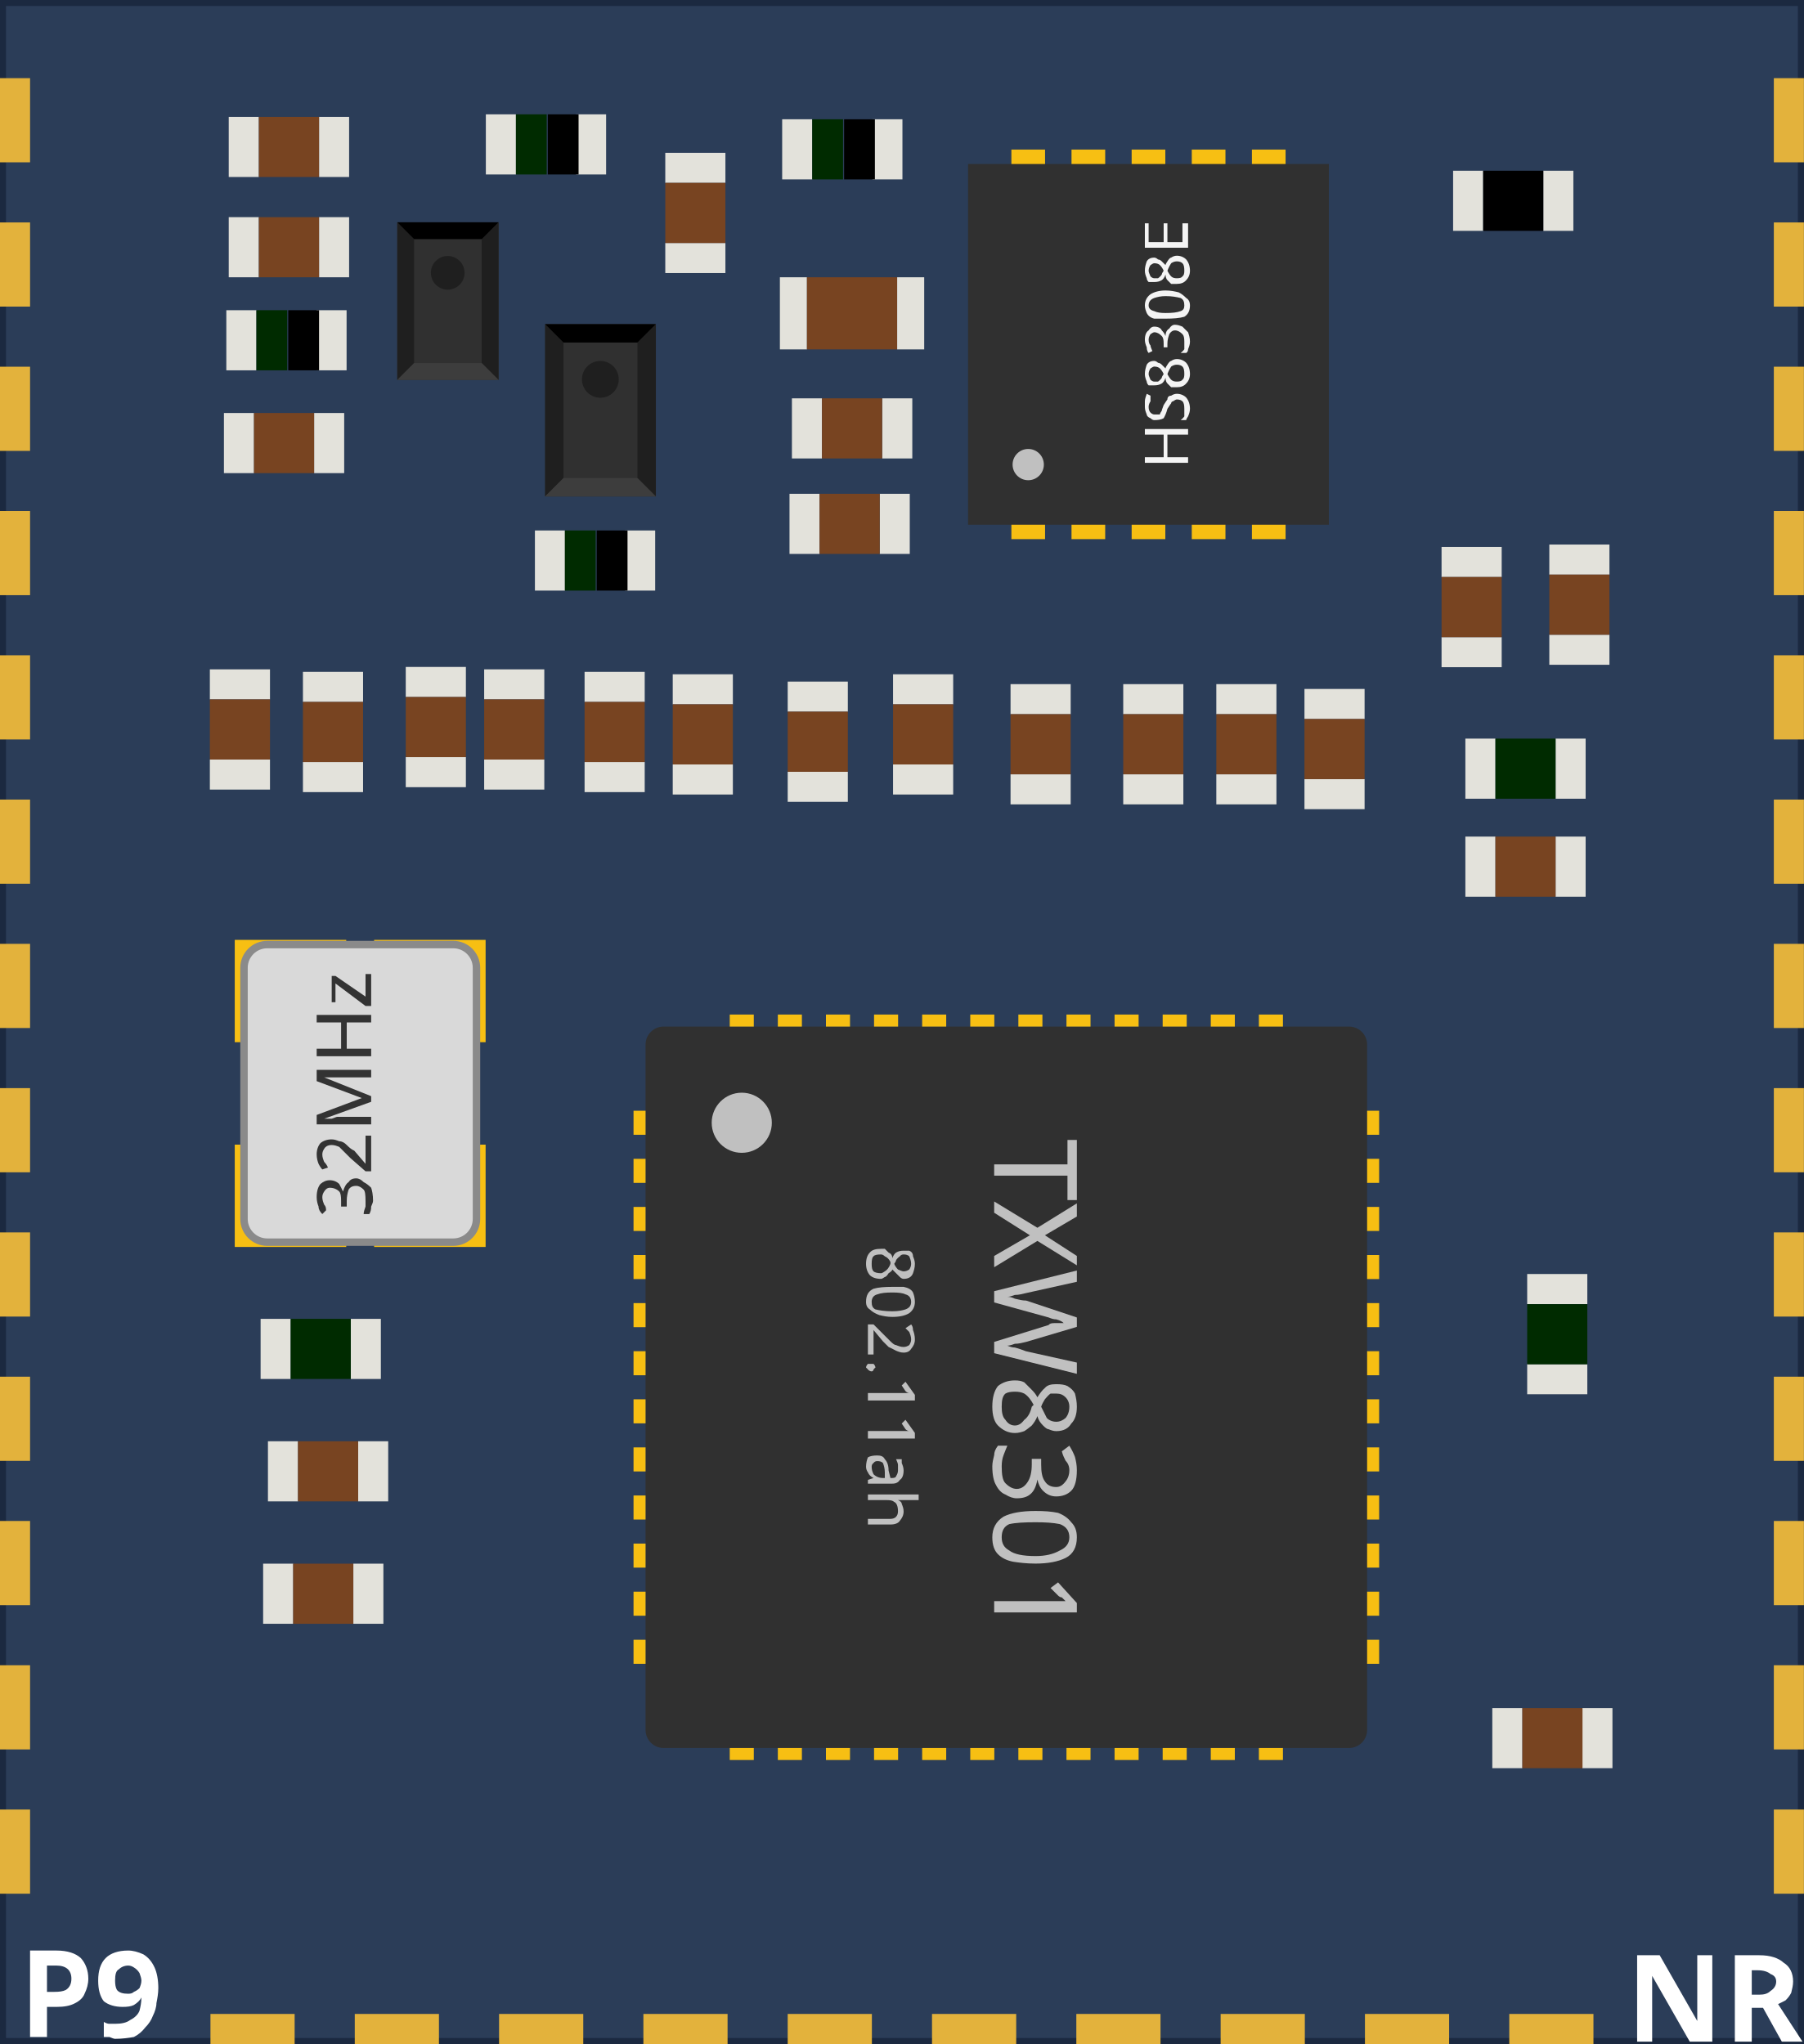
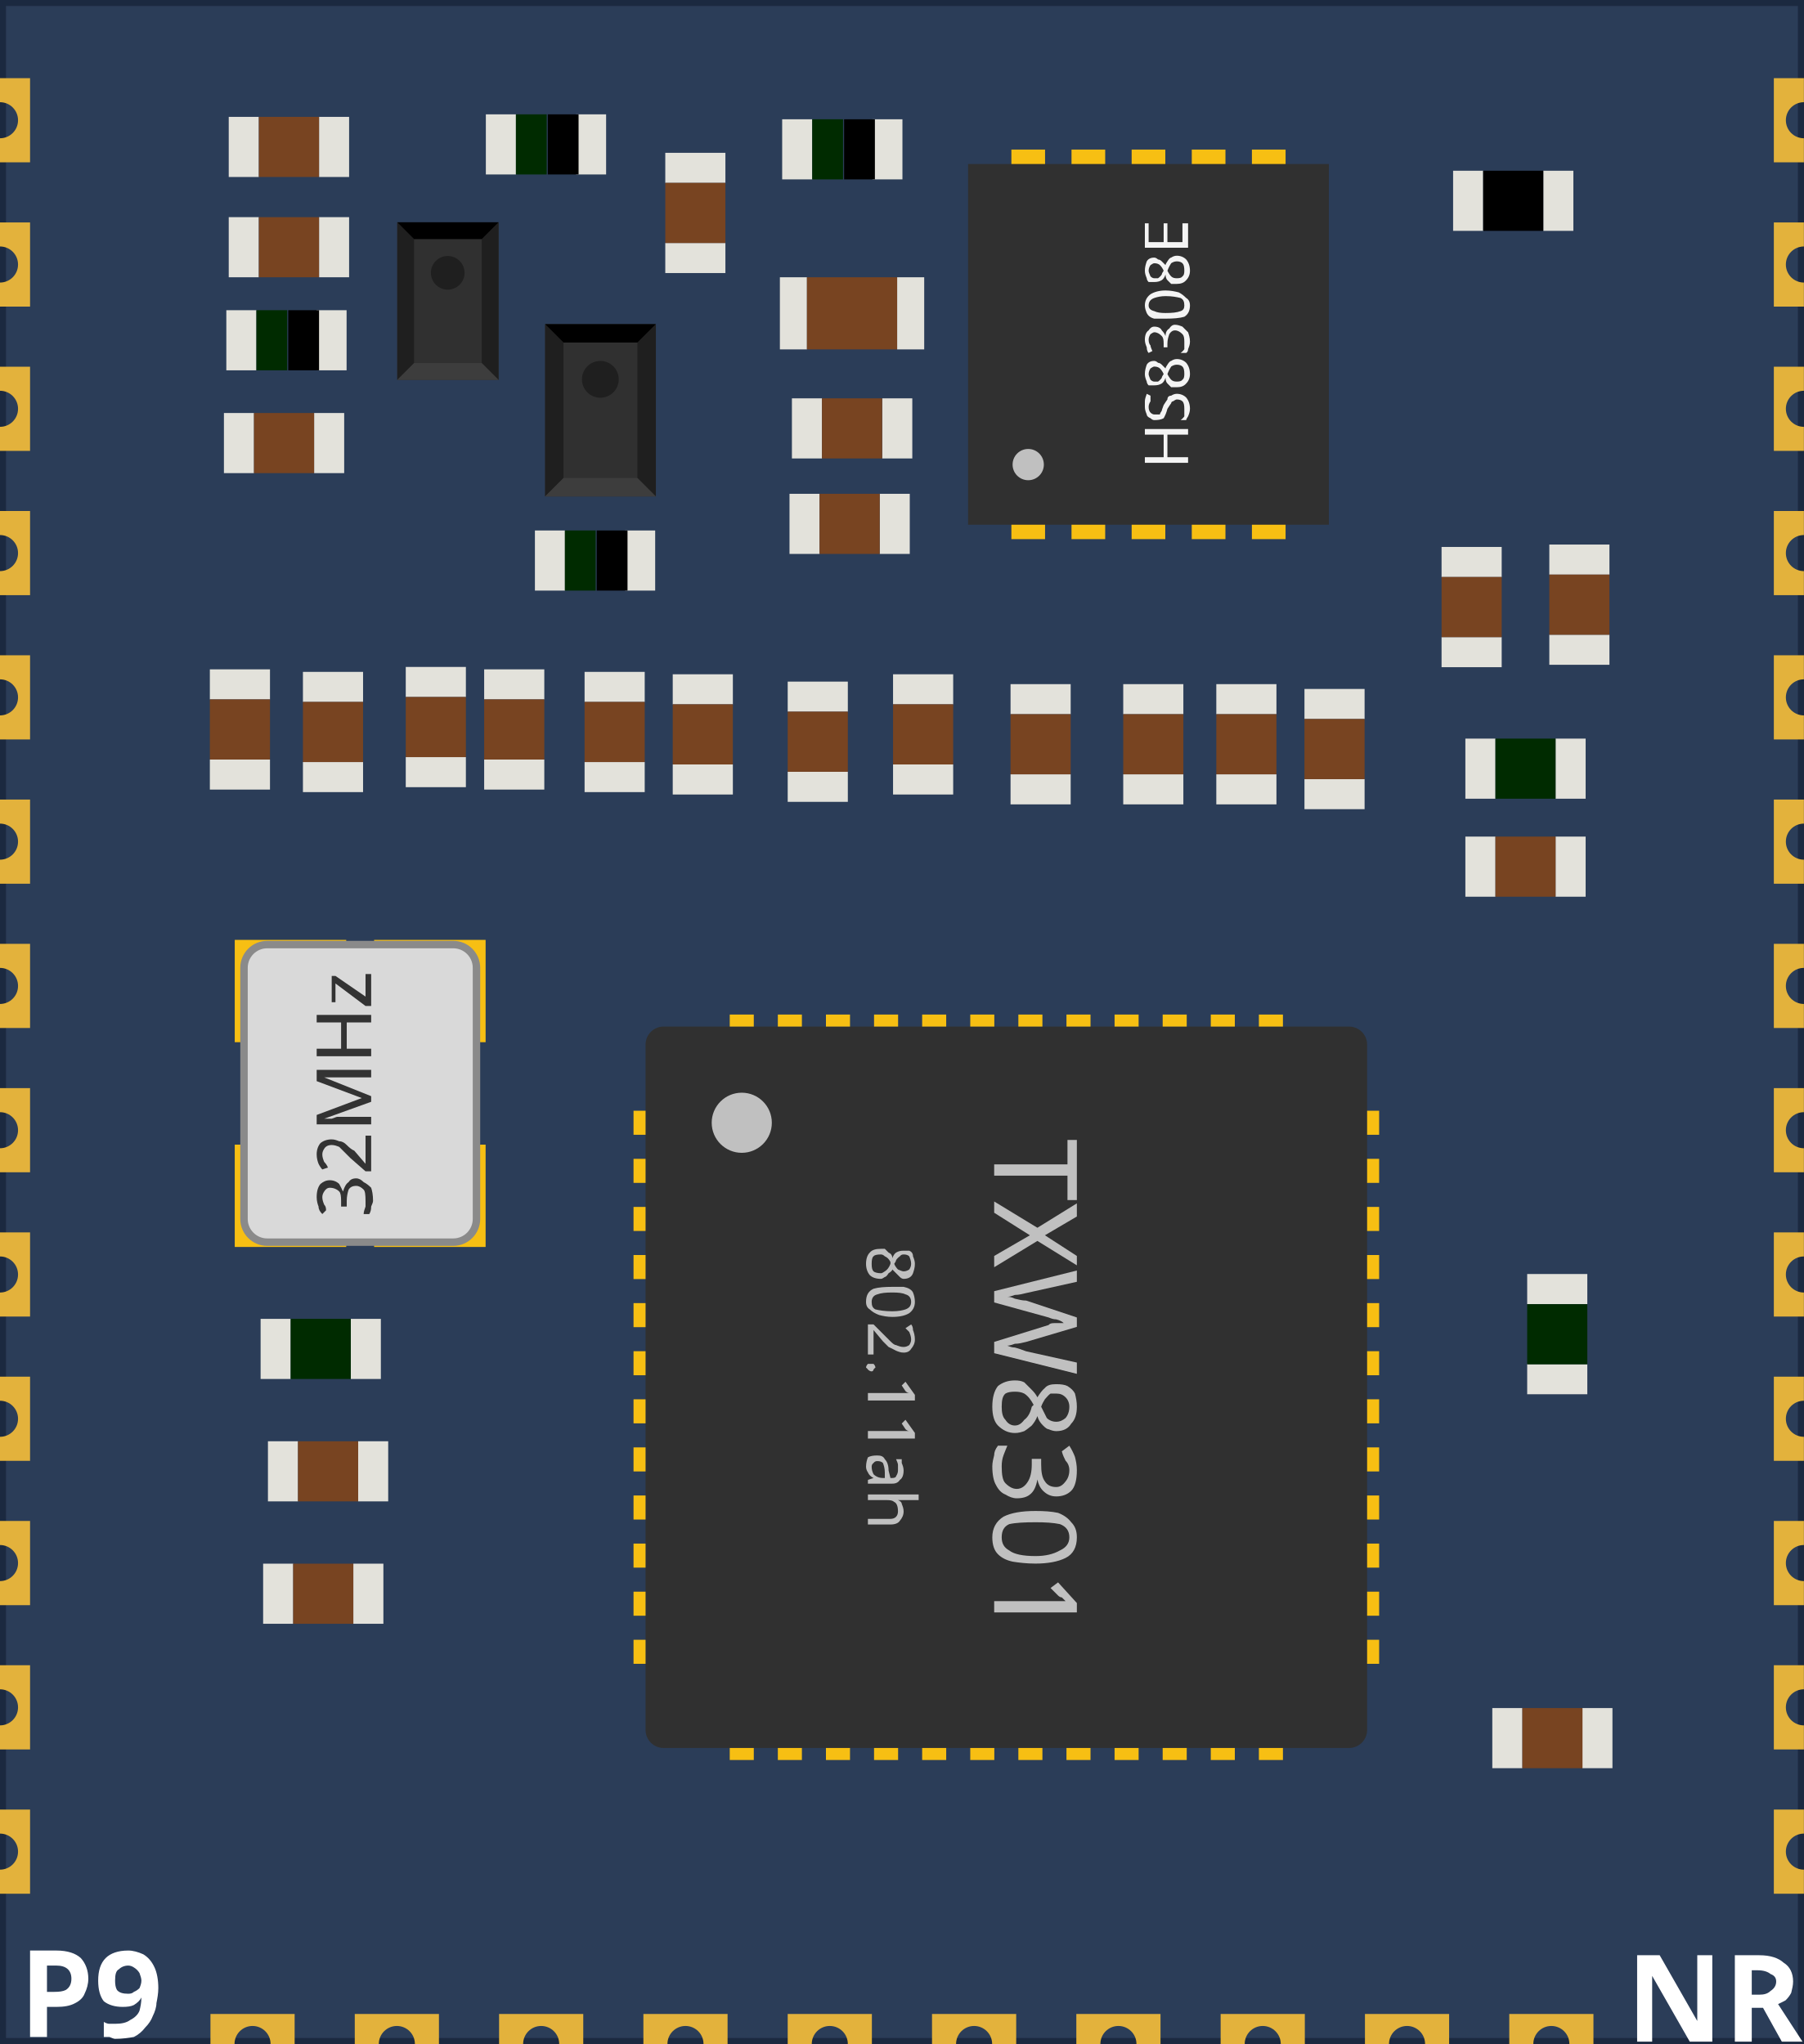
<svg xmlns="http://www.w3.org/2000/svg" width="15mm" height="17mm" viewBox="0 0 15 17">
  <g id="icon">
    <rect x="0" y="0" width="15" height="17" fill="#2b3d58" stroke="#1b2940" stroke-width="0.1" />
-     <rect x="0" y="0.65" width="0.25" height="0.7" fill="#e3b23c" />
-     <rect x="14.75" y="0.65" width="0.25" height="0.7" fill="#e3b23c" />
-     <rect x="0" y="1.85" width="0.25" height="0.7" fill="#e3b23c" />
-     <rect x="14.75" y="1.85" width="0.25" height="0.7" fill="#e3b23c" />
-     <rect x="0" y="3.05" width="0.25" height="0.7" fill="#e3b23c" />
-     <rect x="14.75" y="3.05" width="0.25" height="0.7" fill="#e3b23c" />
-     <rect x="0" y="4.25" width="0.25" height="0.7" fill="#e3b23c" />
-     <rect x="14.75" y="4.25" width="0.25" height="0.7" fill="#e3b23c" />
-     <rect x="0" y="5.45" width="0.25" height="0.7" fill="#e3b23c" />
-     <rect x="14.75" y="5.45" width="0.25" height="0.7" fill="#e3b23c" />
-     <rect x="0" y="6.65" width="0.25" height="0.7" fill="#e3b23c" />
-     <rect x="14.75" y="6.65" width="0.25" height="0.7" fill="#e3b23c" />
-     <rect x="0" y="7.85" width="0.25" height="0.7" fill="#e3b23c" />
-     <rect x="14.75" y="7.85" width="0.25" height="0.7" fill="#e3b23c" />
-     <rect x="0" y="9.05" width="0.25" height="0.7" fill="#e3b23c" />
-     <rect x="14.75" y="9.05" width="0.25" height="0.7" fill="#e3b23c" />
-     <rect x="0" y="10.25" width="0.25" height="0.7" fill="#e3b23c" />
-     <rect x="14.75" y="10.25" width="0.25" height="0.7" fill="#e3b23c" />
-     <rect x="0" y="11.45" width="0.25" height="0.7" fill="#e3b23c" />
-     <rect x="14.75" y="11.45" width="0.25" height="0.7" fill="#e3b23c" />
-     <rect x="0" y="12.65" width="0.25" height="0.7" fill="#e3b23c" />
-     <rect x="14.75" y="12.65" width="0.25" height="0.7" fill="#e3b23c" />
-     <rect x="0" y="13.85" width="0.25" height="0.7" fill="#e3b23c" />
-     <rect x="14.75" y="13.85" width="0.25" height="0.7" fill="#e3b23c" />
-     <rect x="0" y="15.05" width="0.25" height="0.7" fill="#e3b23c" />
-     <rect x="14.75" y="15.05" width="0.25" height="0.7" fill="#e3b23c" />
-     <rect x="1.75" y="16.75" width="0.7" height="0.25" fill="#e3b23c" />
-     <rect x="2.95" y="16.75" width="0.7" height="0.25" fill="#e3b23c" />
-     <rect x="4.15" y="16.75" width="0.7" height="0.25" fill="#e3b23c" />
-     <rect x="5.35" y="16.75" width="0.7" height="0.25" fill="#e3b23c" />
-     <rect x="6.55" y="16.75" width="0.7" height="0.25" fill="#e3b23c" />
-     <rect x="7.75" y="16.75" width="0.7" height="0.25" fill="#e3b23c" />
-     <rect x="8.95" y="16.75" width="0.7" height="0.25" fill="#e3b23c" />
-     <rect x="10.15" y="16.75" width="0.7" height="0.25" fill="#e3b23c" />
-     <rect x="11.35" y="16.75" width="0.7" height="0.25" fill="#e3b23c" />
-     <rect x="12.55" y="16.75" width="0.7" height="0.25" fill="#e3b23c" />
+     <path d="M 0.25,0.65 H 0 v 0.2 a 0.15,0.15 0 0 1 0,0.3 v 0.2 h 0.25 z" fill="#e3b23c" />
+     <path d="M 14.75,0.65 H 15 v 0.2 a 0.15,0.15 0 0 0 0,0.3 v 0.2 h -0.25 z" fill="#e3b23c" />
+     <path d="M 0.25,1.85 H 0 v 0.2 a 0.15,0.15 0 0 1 0,0.3 v 0.2 h 0.25 z" fill="#e3b23c" />
+     <path d="M 14.75,1.85 H 15 v 0.2 a 0.15,0.15 0 0 0 0,0.3 v 0.2 h -0.25 z" fill="#e3b23c" />
+     <path d="M 0.25,3.05 H 0 v 0.2 a 0.15,0.15 0 0 1 0,0.3 v 0.2 h 0.25 z" fill="#e3b23c" />
+     <path d="M 14.75,3.05 H 15 v 0.2 a 0.15,0.15 0 0 0 0,0.3 v 0.2 h -0.25 z" fill="#e3b23c" />
+     <path d="M 0.25,4.25 H 0 v 0.2 a 0.15,0.15 0 0 1 0,0.3 v 0.2 h 0.25 z" fill="#e3b23c" />
+     <path d="M 14.75,4.25 H 15 v 0.2 a 0.15,0.15 0 0 0 0,0.3 v 0.2 h -0.25 z" fill="#e3b23c" />
+     <path d="M 0.25,5.45 H 0 v 0.2 a 0.15,0.15 0 0 1 0,0.3 v 0.2 h 0.25 z" fill="#e3b23c" />
+     <path d="M 14.75,5.45 H 15 v 0.2 a 0.15,0.15 0 0 0 0,0.3 v 0.2 h -0.25 z" fill="#e3b23c" />
+     <path d="M 0.25,6.65 H 0 v 0.2 a 0.15,0.15 0 0 1 0,0.3 v 0.2 h 0.25 z" fill="#e3b23c" />
+     <path d="M 14.75,6.65 H 15 v 0.2 a 0.15,0.15 0 0 0 0,0.3 v 0.2 h -0.25 z" fill="#e3b23c" />
+     <path d="M 0.25,7.85 H 0 v 0.2 a 0.15,0.15 0 0 1 0,0.3 v 0.2 h 0.25 z" fill="#e3b23c" />
+     <path d="M 14.75,7.85 H 15 v 0.2 a 0.15,0.15 0 0 0 0,0.3 v 0.2 h -0.25 z" fill="#e3b23c" />
+     <path d="M 0.25,9.05 H 0 v 0.2 a 0.15,0.15 0 0 1 0,0.3 v 0.2 h 0.25 z" fill="#e3b23c" />
+     <path d="M 14.75,9.05 H 15 v 0.2 a 0.15,0.15 0 0 0 0,0.3 v 0.2 h -0.25 z" fill="#e3b23c" />
+     <path d="M 0.25,10.25 H 0 v 0.2 a 0.15,0.15 0 0 1 0,0.3 v 0.2 h 0.25 z" fill="#e3b23c" />
+     <path d="M 14.75,10.25 H 15 v 0.2 a 0.15,0.15 0 0 0 0,0.3 v 0.2 h -0.25 z" fill="#e3b23c" />
+     <path d="M 0.25,11.45 H 0 v 0.2 a 0.15,0.15 0 0 1 0,0.3 v 0.2 h 0.25 z" fill="#e3b23c" />
+     <path d="M 14.75,11.45 H 15 v 0.2 a 0.15,0.15 0 0 0 0,0.3 v 0.2 h -0.25 z" fill="#e3b23c" />
+     <path d="M 0.25,12.65 H 0 v 0.2 a 0.15,0.15 0 0 1 0,0.3 v 0.2 h 0.25 z" fill="#e3b23c" />
+     <path d="M 14.75,12.65 H 15 v 0.2 a 0.15,0.15 0 0 0 0,0.3 v 0.2 h -0.25 z" fill="#e3b23c" />
+     <path d="M 0.25,13.85 H 0 v 0.2 a 0.15,0.15 0 0 1 0,0.3 v 0.2 h 0.25 z" fill="#e3b23c" />
+     <path d="M 14.75,13.85 H 15 v 0.2 a 0.15,0.15 0 0 0 0,0.3 v 0.2 h -0.25 z" fill="#e3b23c" />
+     <path d="M 0.25,15.05 H 0 v 0.2 a 0.15,0.15 0 0 1 0,0.3 v 0.2 h 0.25 z" fill="#e3b23c" />
+     <path d="M 14.75,15.05 H 15 v 0.2 a 0.15,0.15 0 0 0 0,0.3 v 0.2 h -0.25 z" fill="#e3b23c" />
+     <path d="M 1.75,16.75 V 17 h 0.2 a 0.15,0.15 0 0 1 0.3,0 h 0.2 v -0.25 z" fill="#e3b23c" />
+     <path d="M 2.95,16.75 V 17 h 0.2 a 0.15,0.15 0 0 1 0.3,0 h 0.2 v -0.25 z" fill="#e3b23c" />
+     <path d="M 4.15,16.75 V 17 h 0.2 a 0.15,0.15 0 0 1 0.3,0 h 0.2 v -0.25 z" fill="#e3b23c" />
+     <path d="M 5.35,16.75 V 17 h 0.2 a 0.15,0.15 0 0 1 0.3,0 h 0.2 v -0.25 z" fill="#e3b23c" />
+     <path d="M 6.55,16.75 V 17 h 0.2 a 0.15,0.15 0 0 1 0.3,0 h 0.2 v -0.25 z" fill="#e3b23c" />
+     <path d="M 7.75,16.75 V 17 h 0.2 a 0.15,0.15 0 0 1 0.3,0 h 0.2 v -0.25 z" fill="#e3b23c" />
+     <path d="M 8.95,16.75 V 17 h 0.2 a 0.15,0.15 0 0 1 0.3,0 h 0.2 v -0.25 z" fill="#e3b23c" />
+     <path d="M 10.15,16.75 V 17 h 0.2 a 0.15,0.15 0 0 1 0.3,0 h 0.2 v -0.25 z" fill="#e3b23c" />
+     <path d="M 11.35,16.75 V 17 h 0.2 a 0.15,0.15 0 0 1 0.3,0 h 0.2 v -0.25 z" fill="#e3b23c" />
+     <path d="M 12.55,16.75 V 17 h 0.2 a 0.15,0.15 0 0 1 0.3,0 h 0.2 v -0.25 z" fill="#e3b23c" />
    <rect x="8.41" y="4.244" width="0.28" height="0.24" fill="#f7bf13" />
    <rect x="8.41" y="1.244" width="0.28" height="0.24" fill="#f7bf13" />
    <rect x="8.91" y="4.244" width="0.28" height="0.24" fill="#f7bf13" />
    <rect x="8.91" y="1.244" width="0.28" height="0.24" fill="#f7bf13" />
    <rect x="9.41" y="4.244" width="0.28" height="0.24" fill="#f7bf13" />
    <rect x="9.41" y="1.244" width="0.28" height="0.24" fill="#f7bf13" />
    <rect x="9.91" y="4.244" width="0.28" height="0.24" fill="#f7bf13" />
    <rect x="9.91" y="1.244" width="0.28" height="0.24" fill="#f7bf13" />
    <rect x="10.41" y="4.244" width="0.28" height="0.24" fill="#f7bf13" />
    <rect x="10.41" y="1.244" width="0.28" height="0.24" fill="#f7bf13" />
    <rect x="8.05" y="1.364" width="3" height="3" fill="#303030" />
    <circle cx="8.55" cy="3.864" r="0.13" fill="#c0c0c0" />
    <rect x="5.368" y="8.538" width="6" height="6" fill="#303030" rx="0.15" />
    <rect x="11.368" y="9.238" width="0.1" height="0.2" fill="#f7bf13" />
    <rect x="5.268" y="9.238" width="0.1" height="0.2" fill="#f7bf13" />
    <rect x="10.468" y="8.438" width="0.2" height="0.1" fill="#f7bf13" />
    <rect x="10.468" y="14.538" width="0.2" height="0.1" fill="#f7bf13" />
    <rect x="11.368" y="9.638" width="0.1" height="0.2" fill="#f7bf13" />
    <rect x="5.268" y="9.638" width="0.1" height="0.2" fill="#f7bf13" />
    <rect x="10.068" y="8.438" width="0.2" height="0.1" fill="#f7bf13" />
    <rect x="10.068" y="14.538" width="0.2" height="0.1" fill="#f7bf13" />
    <rect x="11.368" y="10.038" width="0.1" height="0.2" fill="#f7bf13" />
    <rect x="5.268" y="10.038" width="0.1" height="0.2" fill="#f7bf13" />
    <rect x="9.668" y="8.438" width="0.2" height="0.1" fill="#f7bf13" />
    <rect x="9.668" y="14.538" width="0.2" height="0.1" fill="#f7bf13" />
    <rect x="11.368" y="10.438" width="0.1" height="0.2" fill="#f7bf13" />
    <rect x="5.268" y="10.438" width="0.1" height="0.2" fill="#f7bf13" />
    <rect x="9.268" y="8.438" width="0.2" height="0.1" fill="#f7bf13" />
    <rect x="9.268" y="14.538" width="0.2" height="0.1" fill="#f7bf13" />
    <rect x="11.368" y="10.838" width="0.1" height="0.2" fill="#f7bf13" />
    <rect x="5.268" y="10.838" width="0.1" height="0.2" fill="#f7bf13" />
    <rect x="8.868" y="8.438" width="0.2" height="0.1" fill="#f7bf13" />
    <rect x="8.868" y="14.538" width="0.2" height="0.1" fill="#f7bf13" />
    <rect x="11.368" y="11.238" width="0.1" height="0.2" fill="#f7bf13" />
    <rect x="5.268" y="11.238" width="0.1" height="0.2" fill="#f7bf13" />
    <rect x="8.468" y="8.438" width="0.2" height="0.1" fill="#f7bf13" />
    <rect x="8.468" y="14.538" width="0.2" height="0.1" fill="#f7bf13" />
    <rect x="11.368" y="11.638" width="0.1" height="0.2" fill="#f7bf13" />
    <rect x="5.268" y="11.638" width="0.1" height="0.2" fill="#f7bf13" />
    <rect x="8.068" y="8.438" width="0.2" height="0.1" fill="#f7bf13" />
    <rect x="8.068" y="14.538" width="0.2" height="0.1" fill="#f7bf13" />
    <rect x="11.368" y="12.038" width="0.1" height="0.2" fill="#f7bf13" />
    <rect x="5.268" y="12.038" width="0.1" height="0.2" fill="#f7bf13" />
    <rect x="7.668" y="8.438" width="0.2" height="0.1" fill="#f7bf13" />
    <rect x="7.668" y="14.538" width="0.2" height="0.1" fill="#f7bf13" />
    <rect x="11.368" y="12.438" width="0.1" height="0.2" fill="#f7bf13" />
    <rect x="5.268" y="12.438" width="0.1" height="0.2" fill="#f7bf13" />
    <rect x="7.268" y="8.438" width="0.2" height="0.1" fill="#f7bf13" />
    <rect x="7.268" y="14.538" width="0.2" height="0.1" fill="#f7bf13" />
    <rect x="11.368" y="12.838" width="0.1" height="0.2" fill="#f7bf13" />
    <rect x="5.268" y="12.838" width="0.1" height="0.2" fill="#f7bf13" />
    <rect x="6.868" y="8.438" width="0.2" height="0.1" fill="#f7bf13" />
    <rect x="6.868" y="14.538" width="0.2" height="0.1" fill="#f7bf13" />
    <rect x="11.368" y="13.238" width="0.1" height="0.2" fill="#f7bf13" />
    <rect x="5.268" y="13.238" width="0.1" height="0.2" fill="#f7bf13" />
    <rect x="6.468" y="8.438" width="0.2" height="0.1" fill="#f7bf13" />
    <rect x="6.468" y="14.538" width="0.2" height="0.1" fill="#f7bf13" />
    <rect x="11.368" y="13.638" width="0.1" height="0.2" fill="#f7bf13" />
    <rect x="5.268" y="13.638" width="0.1" height="0.2" fill="#f7bf13" />
    <rect x="6.068" y="8.438" width="0.2" height="0.1" fill="#f7bf13" />
    <rect x="6.068" y="14.538" width="0.2" height="0.1" fill="#f7bf13" />
    <circle cx="6.168" cy="9.338" r="0.25" fill="#c0c0c0" />
    <rect x="4.533" y="2.696" width="0.921" height="1.433" fill="#303030" stroke="none" stroke-width="0" />
    <path d="M 93.614 21.106 L 83.614 31.106 L 10 31.106 L 0 21.106 Z" fill="#1f1f1f" transform="matrix(0,0.0153099,-0.0153099,0,5.77656,2.6957)" />
    <path d="M 93.614 81.256 L 83.614 71.256 L 10 71.256 L 0 81.256 Z" fill="#1f1f1f" transform="matrix(0,0.0153099,-0.0153099,0,5.77656,2.6957)" />
    <path d="M 0 81.256 L 10 71.256 L 10 31.106 L 0 21.106 Z" fill="#000000" transform="matrix(0,0.0153099,-0.0153099,0,5.77656,2.6957)" />
    <path d="M 93.614 81.256 L 83.614 71.256 L 83.614 31.106 L 93.614 21.106 Z" fill="#3d3d3d" transform="matrix(0,0.0153099,-0.0153099,0,5.77656,2.6957)" />
    <circle cx="4.992" cy="3.155" r="0.153" fill="#1f1f1f" stroke="none" stroke-width="0" />
    <rect x="3.303" y="1.849" width="0.843" height="1.311" fill="#303030" stroke="none" stroke-width="0" />
    <path d="M 83.614 31.106 L 10 31.106 L 0 21.106 L 93.614 21.106 Z" fill="#1f1f1f" transform="matrix(0,0.014005,-0.014005,0,4.44129,1.84881)" />
    <path d="M 83.614 71.256 L 10 71.256 L 0 81.256 L 93.614 81.256 Z" fill="#1f1f1f" transform="matrix(0,0.014005,-0.014005,0,4.44129,1.84881)" />
    <path d="M 10 71.256 L 10 31.106 L 0 21.106 L 0 81.256 Z" fill="#000000" transform="matrix(0,0.014005,-0.014005,0,4.44129,1.84881)" />
    <path d="M 83.614 71.256 L 83.614 31.106 L 93.614 21.106 L 93.614 81.256 Z" fill="#3d3d3d" transform="matrix(0,0.014005,-0.014005,0,4.44129,1.84881)" />
    <circle cx="3.723" cy="2.269" r="0.14" fill="#1f1f1f" stroke="none" stroke-width="0" />
    <rect x="1.952" y="9.52" width="0.927" height="0.851" fill="#f7bf13" stroke="none" stroke-width="0.02" />
    <rect x="1.952" y="7.817" width="0.927" height="0.851" fill="#f7bf13" stroke="none" stroke-width="0.02" />
    <rect x="3.111" y="7.817" width="0.927" height="0.851" fill="#f7bf13" stroke="none" stroke-width="0.02" />
    <rect x="3.111" y="9.52" width="0.927" height="0.851" fill="#f7bf13" stroke="none" stroke-width="0.02" />
    <rect x="2.029" y="7.856" width="1.933" height="2.475" fill="#d9d9d9" stroke="#8a8a8a" stroke-width="0.062" rx="0.193" />
    <rect x="7.46" y="2.306" width="0.225" height="0.6" fill="#e3e2db" stroke="none" stroke-width="0" />
    <rect x="6.485" y="2.306" width="0.225" height="0.6" fill="#e3e2db" stroke="none" stroke-width="0" />
    <rect x="6.71" y="2.306" width="0.75" height="0.6" fill="#784421" stroke="none" stroke-width="0.075" />
    <rect x="12.083" y="1.42" width="0.25" height="0.5" fill="#e3e2db" stroke="none" stroke-width="0" />
    <rect x="12.833" y="1.42" width="0.25" height="0.5" fill="#e3e2db" stroke="none" stroke-width="0" />
    <rect x="12.333" y="1.42" width="0.5" height="0.5" fill="#000000" />
    <rect x="12.185" y="6.958" width="0.25" height="0.5" fill="#e3e2db" stroke="none" stroke-width="0" />
    <rect x="12.935" y="6.958" width="0.25" height="0.5" fill="#e3e2db" stroke="none" stroke-width="0" />
    <rect x="12.435" y="6.958" width="0.5" height="0.5" fill="#784421" />
    <rect x="2.188" y="13.005" width="0.25" height="0.5" fill="#e3e2db" stroke="none" stroke-width="0" />
    <rect x="2.938" y="13.005" width="0.25" height="0.5" fill="#e3e2db" stroke="none" stroke-width="0" />
    <rect x="2.438" y="13.005" width="0.5" height="0.5" fill="#784421" />
    <rect x="2.632" y="2.58" width="0.25" height="0.5" fill="#e3e2db" stroke="none" stroke-width="0" />
    <rect x="1.882" y="2.58" width="0.25" height="0.5" fill="#e3e2db" stroke="none" stroke-width="0" />
    <rect x="2.132" y="2.58" width="0.256" height="0.5" fill="#002b00" />
    <rect x="2.397" y="2.58" width="0.256" height="0.5" fill="#000000" />
    <rect x="5.198" y="4.412" width="0.25" height="0.5" fill="#e3e2db" stroke="none" stroke-width="0" />
    <rect x="4.448" y="4.412" width="0.25" height="0.5" fill="#e3e2db" stroke="none" stroke-width="0" />
    <rect x="4.697" y="4.412" width="0.256" height="0.5" fill="#002b00" />
    <rect x="4.962" y="4.412" width="0.256" height="0.5" fill="#000000" />
    <rect x="4.79" y="0.951" width="0.25" height="0.5" fill="#e3e2db" stroke="none" stroke-width="0" />
    <rect x="4.04" y="0.951" width="0.25" height="0.5" fill="#e3e2db" stroke="none" stroke-width="0" />
    <rect x="4.29" y="0.951" width="0.256" height="0.5" fill="#002b00" />
    <rect x="4.555" y="0.951" width="0.256" height="0.5" fill="#000000" />
    <rect x="7.254" y="0.992" width="0.25" height="0.5" fill="#e3e2db" stroke="none" stroke-width="0" />
    <rect x="6.504" y="0.992" width="0.25" height="0.5" fill="#e3e2db" stroke="none" stroke-width="0" />
    <rect x="6.754" y="0.992" width="0.256" height="0.5" fill="#002b00" />
    <rect x="7.019" y="0.992" width="0.256" height="0.5" fill="#000000" />
    <rect x="12.699" y="11.346" width="0.5" height="0.25" fill="#e3e2db" stroke="none" stroke-width="0" />
    <rect x="12.699" y="10.596" width="0.5" height="0.25" fill="#e3e2db" stroke="none" stroke-width="0" />
    <rect x="12.699" y="10.847" width="0.5" height="0.5" fill="#002b00" />
    <rect x="12.935" y="6.143" width="0.25" height="0.5" fill="#e3e2db" stroke="none" stroke-width="0" />
    <rect x="12.185" y="6.143" width="0.25" height="0.5" fill="#e3e2db" stroke="none" stroke-width="0" />
    <rect x="12.435" y="6.143" width="0.5" height="0.5" fill="#002b00" />
    <rect x="2.917" y="10.969" width="0.25" height="0.5" fill="#e3e2db" stroke="none" stroke-width="0" />
    <rect x="2.167" y="10.969" width="0.25" height="0.5" fill="#e3e2db" stroke="none" stroke-width="0" />
    <rect x="2.417" y="10.969" width="0.5" height="0.5" fill="#002b00" />
    <rect x="5.594" y="5.608" width="0.5" height="0.25" fill="#e3e2db" stroke="none" stroke-width="0" />
    <rect x="5.594" y="6.358" width="0.5" height="0.25" fill="#e3e2db" stroke="none" stroke-width="0" />
    <rect x="5.594" y="5.858" width="0.5" height="0.5" fill="#784421" />
    <rect x="7.426" y="5.608" width="0.5" height="0.25" fill="#e3e2db" stroke="none" stroke-width="0" />
    <rect x="7.426" y="6.358" width="0.5" height="0.25" fill="#e3e2db" stroke="none" stroke-width="0" />
    <rect x="7.426" y="5.858" width="0.5" height="0.5" fill="#784421" />
    <rect x="8.403" y="5.69" width="0.5" height="0.25" fill="#e3e2db" stroke="none" stroke-width="0" />
    <rect x="8.403" y="6.44" width="0.5" height="0.25" fill="#e3e2db" stroke="none" stroke-width="0" />
    <rect x="8.403" y="5.94" width="0.5" height="0.5" fill="#784421" />
    <rect x="9.34" y="5.69" width="0.5" height="0.25" fill="#e3e2db" stroke="none" stroke-width="0" />
    <rect x="9.34" y="6.44" width="0.5" height="0.25" fill="#e3e2db" stroke="none" stroke-width="0" />
    <rect x="9.34" y="5.94" width="0.5" height="0.5" fill="#784421" />
    <rect x="10.114" y="5.69" width="0.5" height="0.25" fill="#e3e2db" stroke="none" stroke-width="0" />
    <rect x="10.114" y="6.44" width="0.5" height="0.25" fill="#e3e2db" stroke="none" stroke-width="0" />
    <rect x="10.114" y="5.94" width="0.5" height="0.5" fill="#784421" />
    <rect x="10.847" y="5.73" width="0.5" height="0.25" fill="#e3e2db" stroke="none" stroke-width="0" />
    <rect x="10.847" y="6.48" width="0.5" height="0.25" fill="#e3e2db" stroke="none" stroke-width="0" />
    <rect x="10.847" y="5.98" width="0.5" height="0.5" fill="#784421" />
    <rect x="11.987" y="4.549" width="0.5" height="0.25" fill="#e3e2db" stroke="none" stroke-width="0" />
    <rect x="11.987" y="5.299" width="0.5" height="0.25" fill="#e3e2db" stroke="none" stroke-width="0" />
    <rect x="11.987" y="4.799" width="0.5" height="0.5" fill="#784421" />
    <rect x="12.883" y="4.529" width="0.5" height="0.25" fill="#e3e2db" stroke="none" stroke-width="0" />
    <rect x="12.883" y="5.279" width="0.5" height="0.25" fill="#e3e2db" stroke="none" stroke-width="0" />
    <rect x="12.883" y="4.779" width="0.5" height="0.5" fill="#784421" />
    <rect x="4.861" y="5.588" width="0.5" height="0.25" fill="#e3e2db" stroke="none" stroke-width="0" />
    <rect x="4.861" y="6.338" width="0.5" height="0.25" fill="#e3e2db" stroke="none" stroke-width="0" />
    <rect x="4.861" y="5.838" width="0.5" height="0.5" fill="#784421" />
    <rect x="6.55" y="5.669" width="0.5" height="0.25" fill="#e3e2db" stroke="none" stroke-width="0" />
    <rect x="6.55" y="6.419" width="0.5" height="0.25" fill="#e3e2db" stroke="none" stroke-width="0" />
    <rect x="6.55" y="5.919" width="0.5" height="0.5" fill="#784421" />
    <rect x="2.519" y="5.588" width="0.5" height="0.25" fill="#e3e2db" stroke="none" stroke-width="0" />
    <rect x="2.519" y="6.338" width="0.5" height="0.25" fill="#e3e2db" stroke="none" stroke-width="0" />
    <rect x="2.519" y="5.838" width="0.5" height="0.5" fill="#784421" />
    <rect x="1.745" y="5.567" width="0.5" height="0.25" fill="#e3e2db" stroke="none" stroke-width="0" />
    <rect x="1.745" y="6.317" width="0.5" height="0.25" fill="#e3e2db" stroke="none" stroke-width="0" />
    <rect x="1.745" y="5.817" width="0.5" height="0.5" fill="#784421" />
    <rect x="4.026" y="5.567" width="0.5" height="0.25" fill="#e3e2db" stroke="none" stroke-width="0" />
    <rect x="4.026" y="6.317" width="0.5" height="0.25" fill="#e3e2db" stroke="none" stroke-width="0" />
    <rect x="4.026" y="5.817" width="0.5" height="0.5" fill="#784421" />
    <rect x="5.532" y="1.271" width="0.5" height="0.25" fill="#e3e2db" stroke="none" stroke-width="0" />
    <rect x="5.532" y="2.021" width="0.5" height="0.25" fill="#e3e2db" stroke="none" stroke-width="0" />
    <rect x="5.532" y="1.521" width="0.5" height="0.5" fill="#784421" />
    <rect x="3.374" y="5.547" width="0.5" height="0.25" fill="#e3e2db" stroke="none" stroke-width="0" />
    <rect x="3.374" y="6.297" width="0.5" height="0.25" fill="#e3e2db" stroke="none" stroke-width="0" />
    <rect x="3.374" y="5.797" width="0.5" height="0.5" fill="#784421" />
    <rect x="2.228" y="11.987" width="0.25" height="0.5" fill="#e3e2db" stroke="none" stroke-width="0" />
    <rect x="2.978" y="11.987" width="0.25" height="0.5" fill="#e3e2db" stroke="none" stroke-width="0" />
    <rect x="2.478" y="11.987" width="0.5" height="0.5" fill="#784421" />
    <rect x="1.862" y="3.435" width="0.25" height="0.5" fill="#e3e2db" stroke="none" stroke-width="0" />
    <rect x="2.612" y="3.435" width="0.25" height="0.5" fill="#e3e2db" stroke="none" stroke-width="0" />
    <rect x="2.112" y="3.435" width="0.5" height="0.5" fill="#784421" />
    <rect x="1.902" y="1.806" width="0.25" height="0.5" fill="#e3e2db" stroke="none" stroke-width="0" />
    <rect x="2.653" y="1.806" width="0.25" height="0.5" fill="#e3e2db" stroke="none" stroke-width="0" />
    <rect x="2.153" y="1.806" width="0.5" height="0.5" fill="#784421" />
    <rect x="1.902" y="0.972" width="0.25" height="0.5" fill="#e3e2db" stroke="none" stroke-width="0" />
    <rect x="2.653" y="0.972" width="0.25" height="0.5" fill="#e3e2db" stroke="none" stroke-width="0" />
    <rect x="2.153" y="0.972" width="0.5" height="0.5" fill="#784421" />
    <rect x="12.409" y="14.206" width="0.25" height="0.5" fill="#e3e2db" stroke="none" stroke-width="0" />
    <rect x="13.158" y="14.206" width="0.25" height="0.5" fill="#e3e2db" stroke="none" stroke-width="0" />
    <rect x="12.659" y="14.206" width="0.5" height="0.5" fill="#784421" />
    <rect x="6.585" y="3.313" width="0.25" height="0.5" fill="#e3e2db" stroke="none" stroke-width="0" />
    <rect x="7.336" y="3.313" width="0.25" height="0.5" fill="#e3e2db" stroke="none" stroke-width="0" />
    <rect x="6.835" y="3.313" width="0.5" height="0.5" fill="#784421" />
    <rect x="6.565" y="4.107" width="0.25" height="0.5" fill="#e3e2db" stroke="none" stroke-width="0" />
    <rect x="7.315" y="4.107" width="0.25" height="0.5" fill="#e3e2db" stroke="none" stroke-width="0" />
    <rect x="6.815" y="4.107" width="0.5" height="0.5" fill="#784421" />
    <text x="9.88" y="2.864" font-size="0.5" font-family="DroidSans" fill="#f4f4f4" text-anchor="middle" transform="rotate(-90 9.88 2.864)">HS8308E</text>
    <text x="3.086" y="9.109" font-size="0.625" font-family="DroidSans" fill="#333333" text-anchor="middle" transform="rotate(-90 3.086 9.109)">32MHz</text>
    <text x="7.218" y="11.538" font-size="0.55" font-family="DroidSans" fill="#c0c0c0" text-anchor="middle" transform="rotate(90 7.218 11.538)">802.11ah</text>
    <text x="8.268" y="11.538" font-size="0.95" font-family="DroidSans" fill="#c0c0c0" text-anchor="middle" transform="rotate(90 8.268 11.538)">TXW8301</text>
    <text x="0.158" y="16.942" font-size="1" font-family="DroidSans" fill="#ffffff" font-weight="bold">P9</text>
    <text x="14.994" y="16.98" font-size="1" font-family="DroidSans" fill="#ffffff" text-anchor="end" font-weight="bold">NR</text>
  </g>
</svg>
